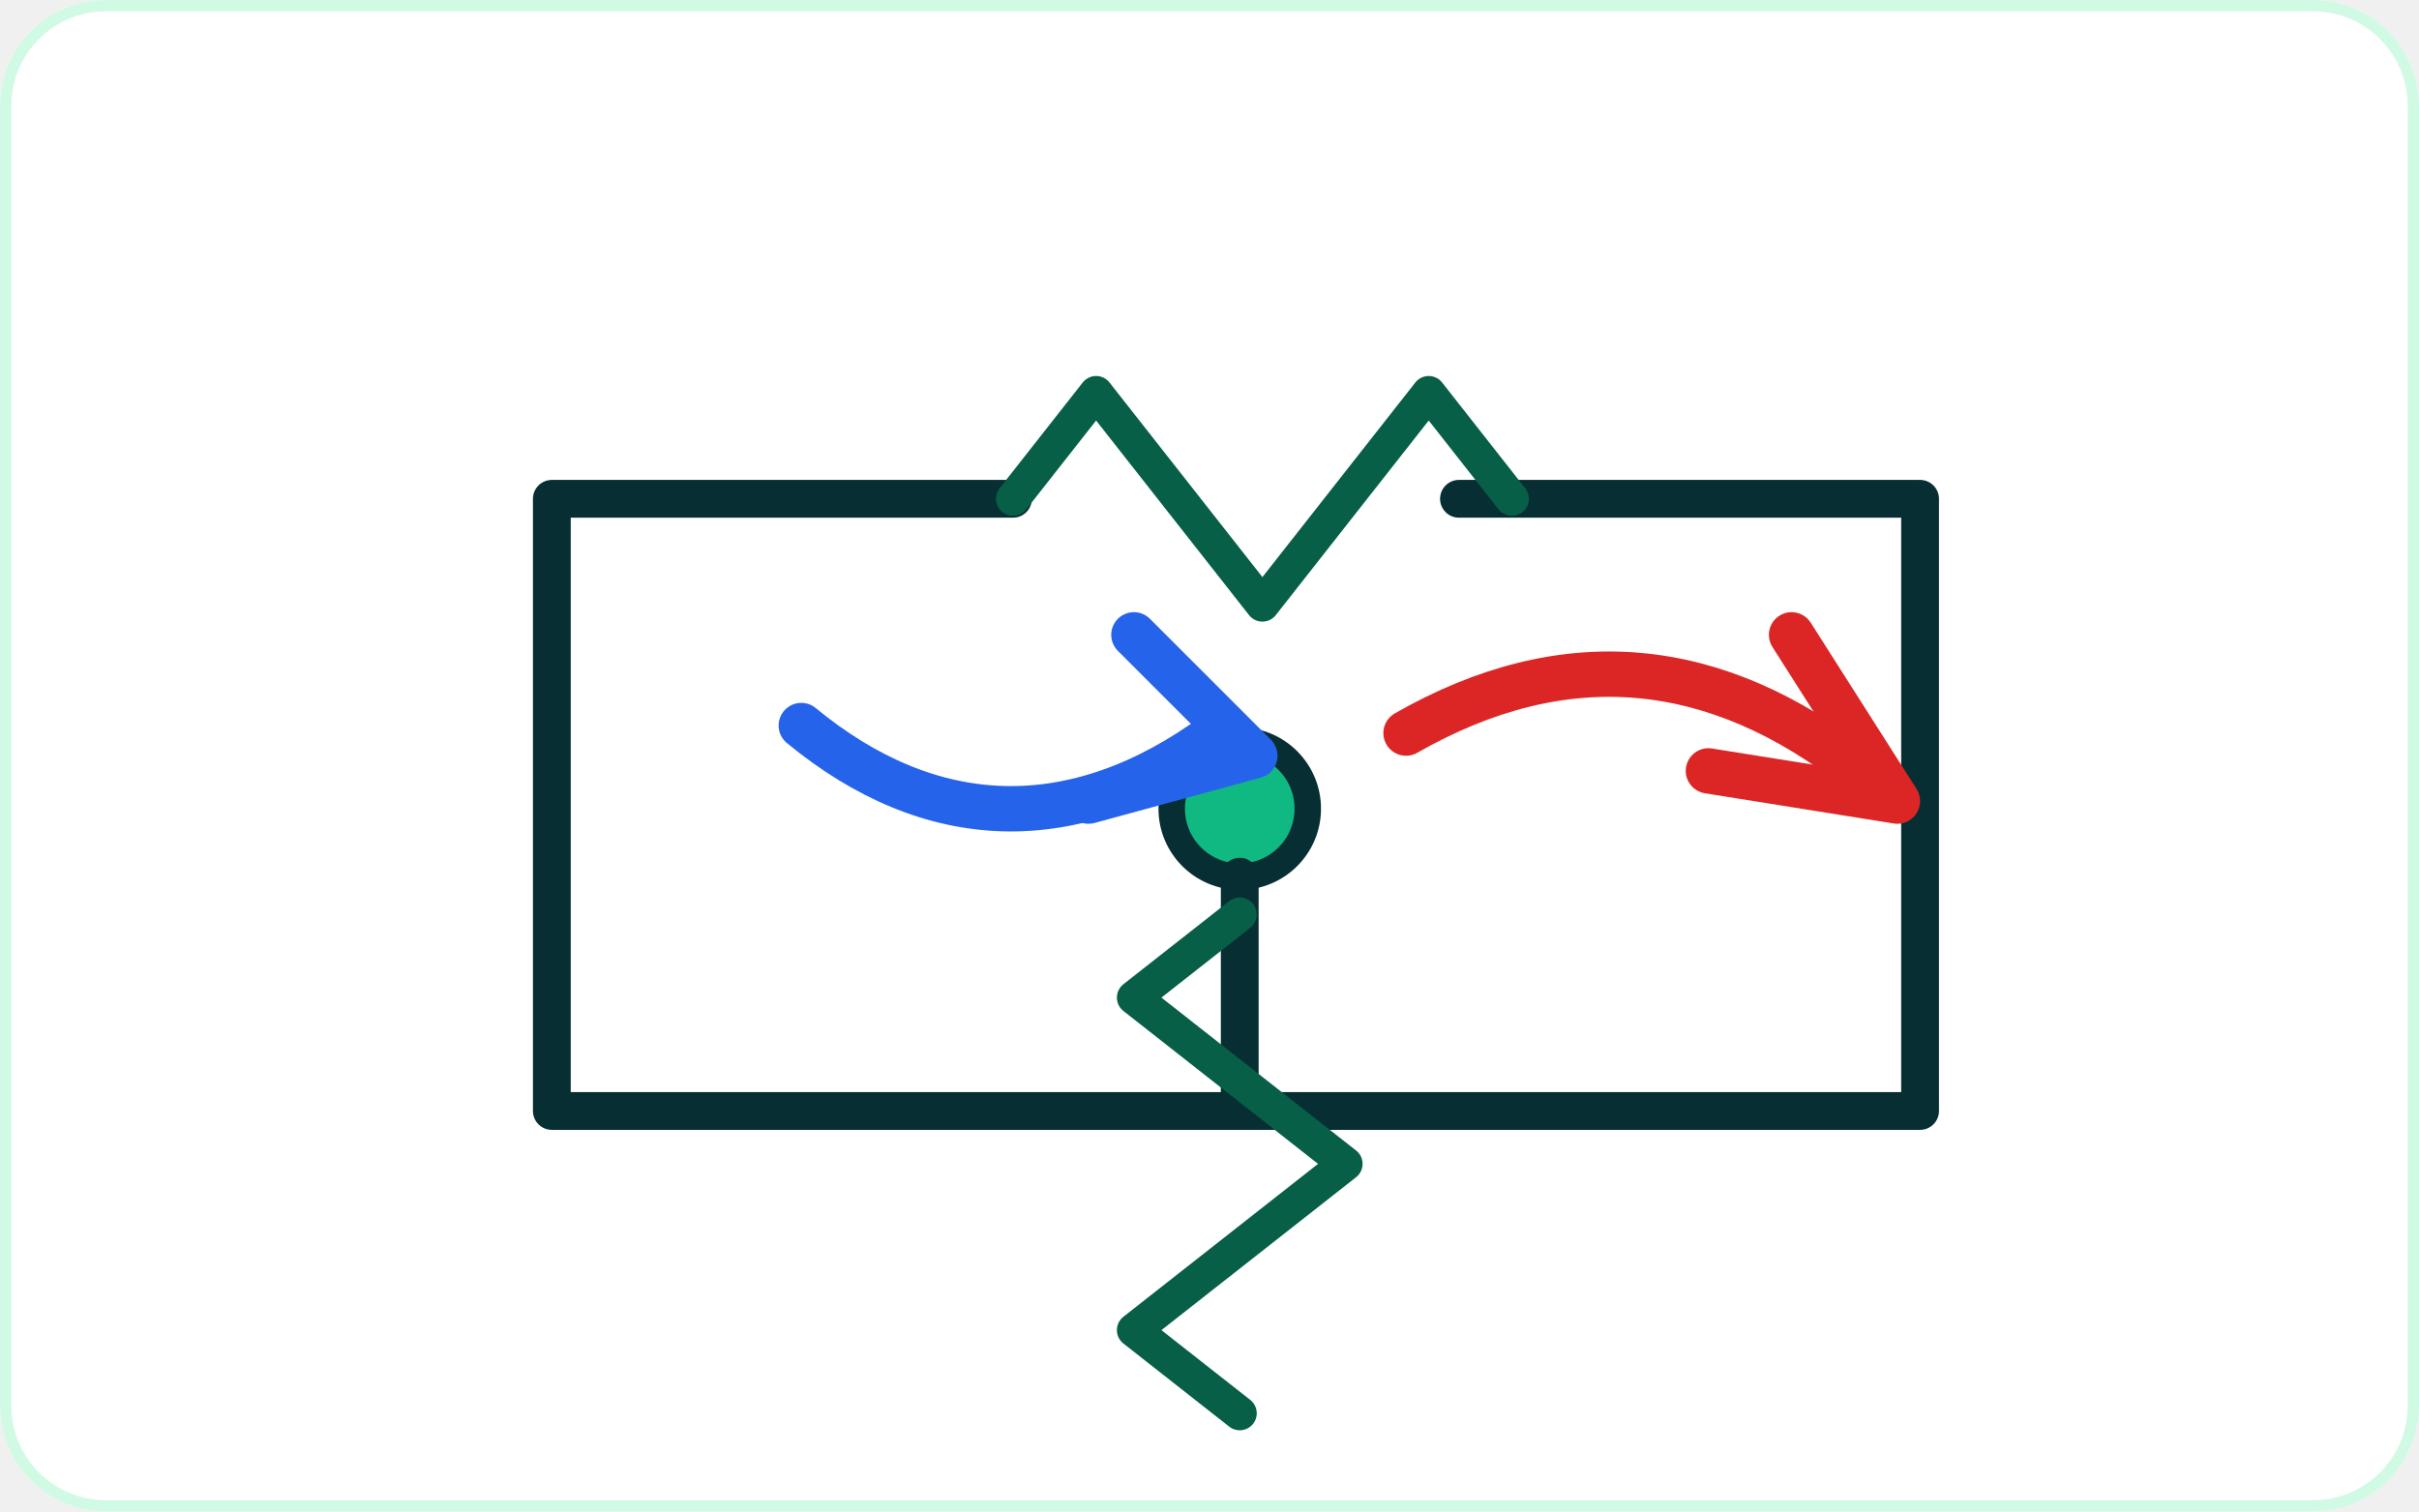
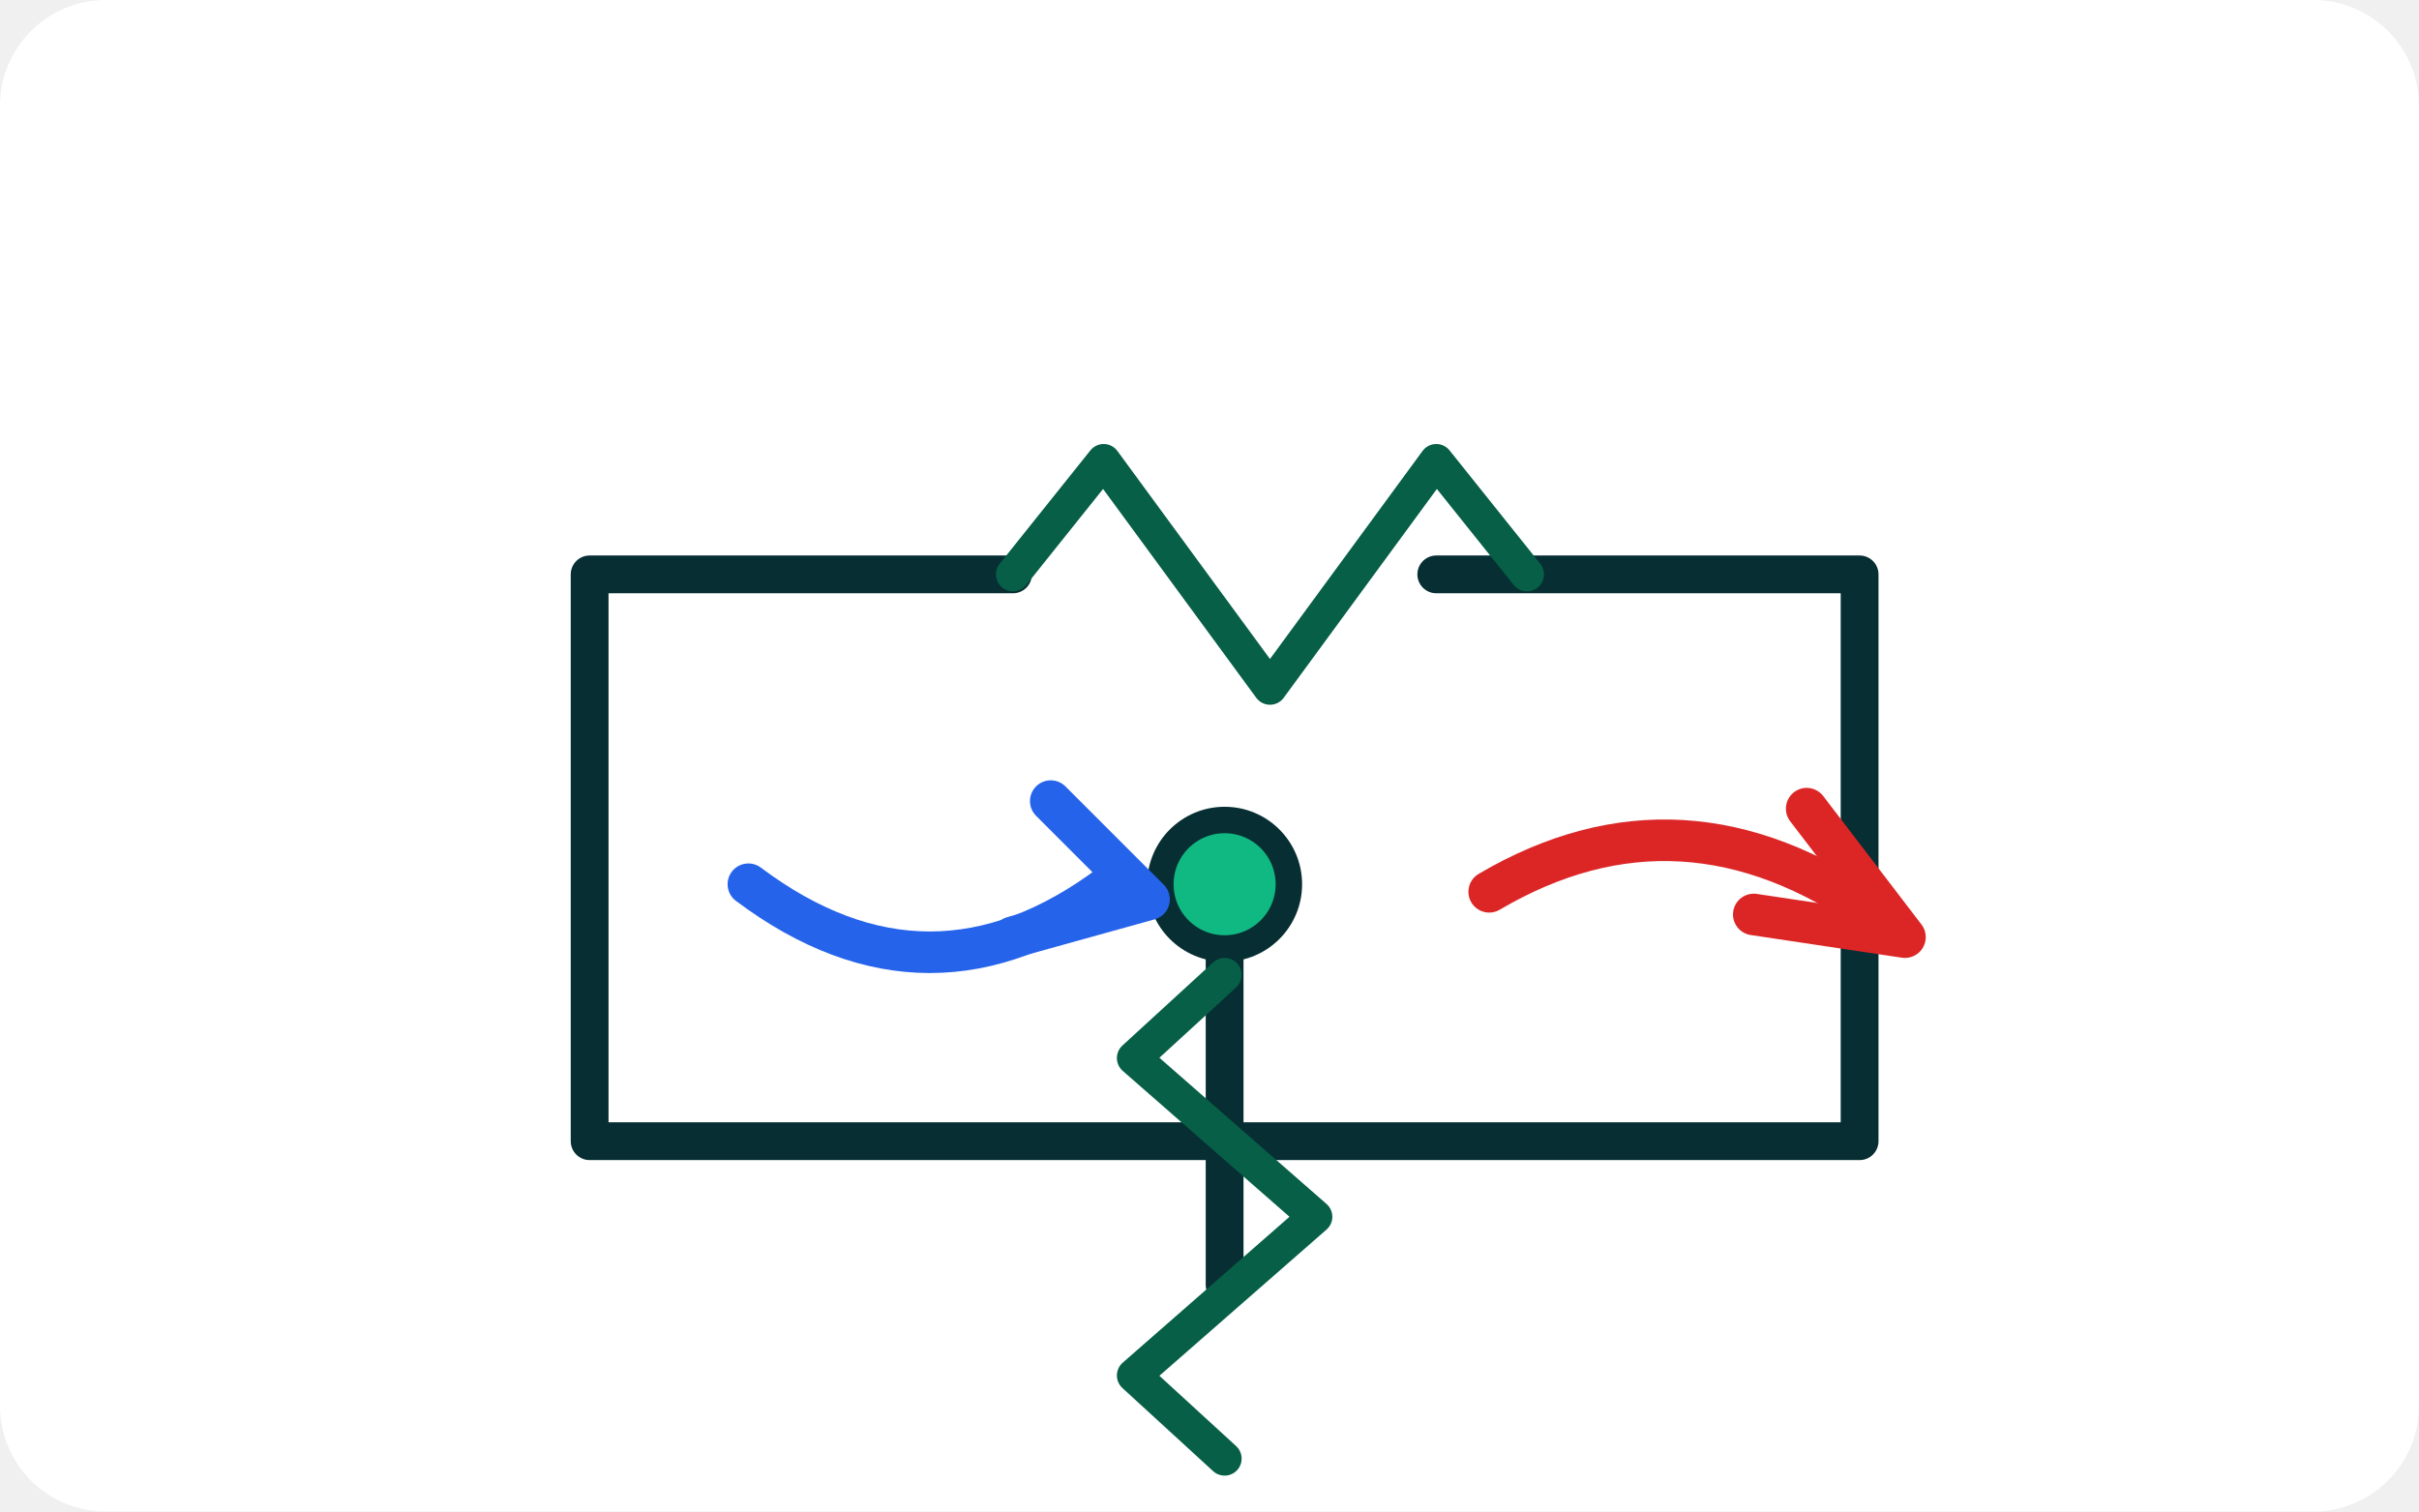
<svg xmlns="http://www.w3.org/2000/svg" viewBox="0 0 640 400" role="img" aria-label="Kirchhoff circuit abstract preview">
  <rect width="640" height="400" rx="28" fill="#ffffff" />
-   <rect x="1.5" y="1.5" width="637" height="397" rx="26.5" fill="none" stroke="#d1fae5" stroke-width="3" />
-   <g transform="translate(86 74)" fill="none" stroke-linecap="round" stroke-linejoin="round">
-     <path d="M60 58h122M300 58h122M60 58v162h362V58" stroke="#072E33" stroke-width="10" />
-     <path d="M182 58l22-28l44 56l44-56l22 28" stroke="#065f46" stroke-width="9" />
-     <circle cx="242" cy="140" r="18" fill="#10b981" stroke="#072E33" stroke-width="7" />
-     <path d="M242 158v62" stroke="#072E33" stroke-width="10" />
-     <path d="M242 168l-28 22l56 44l-56 44l28 22" stroke="#065f46" stroke-width="9" />
-     <path d="M126 118c34 28 72 30 110 2" stroke="#2563eb" stroke-width="12" />
-     <path d="M214 94l32 32l-44 12" stroke="#2563eb" stroke-width="12" />
-     <path d="M286 120c42-24 82-20 120 10" stroke="#dc2626" stroke-width="12" />
-     <path d="M388 94l28 44l-50-8" stroke="#dc2626" stroke-width="12" />
+   <g transform="translate(112 82)" fill="none" stroke-linecap="round" stroke-linejoin="round">
+     <path d="M44 70h112M268 70h112M44 70v150h336V70" stroke="#072E33" stroke-width="10" />
+     <path d="M156 70l24-30l44 60l44-60l24 30" stroke="#065f46" stroke-width="9" />
+     <circle cx="212" cy="152" r="17" fill="#10b981" stroke="#072E33" stroke-width="7" />
+     <path d="M212 172v86" stroke="#072E33" stroke-width="10" />
+     <path d="M212 176l-24 22l48 42l-48 42l24 22" stroke="#065f46" stroke-width="9" />
+     <path d="M86 152c32 24 64 24 96 0" stroke="#2563eb" stroke-width="11" />
+     <path d="M166 130l26 26l-36 10" stroke="#2563eb" stroke-width="11" />
+     <path d="M282 154c34-20 68-18 102 6" stroke="#dc2626" stroke-width="11" />
+     <path d="M366 132l26 34l-40-6" stroke="#dc2626" stroke-width="11" />
  </g>
</svg>
